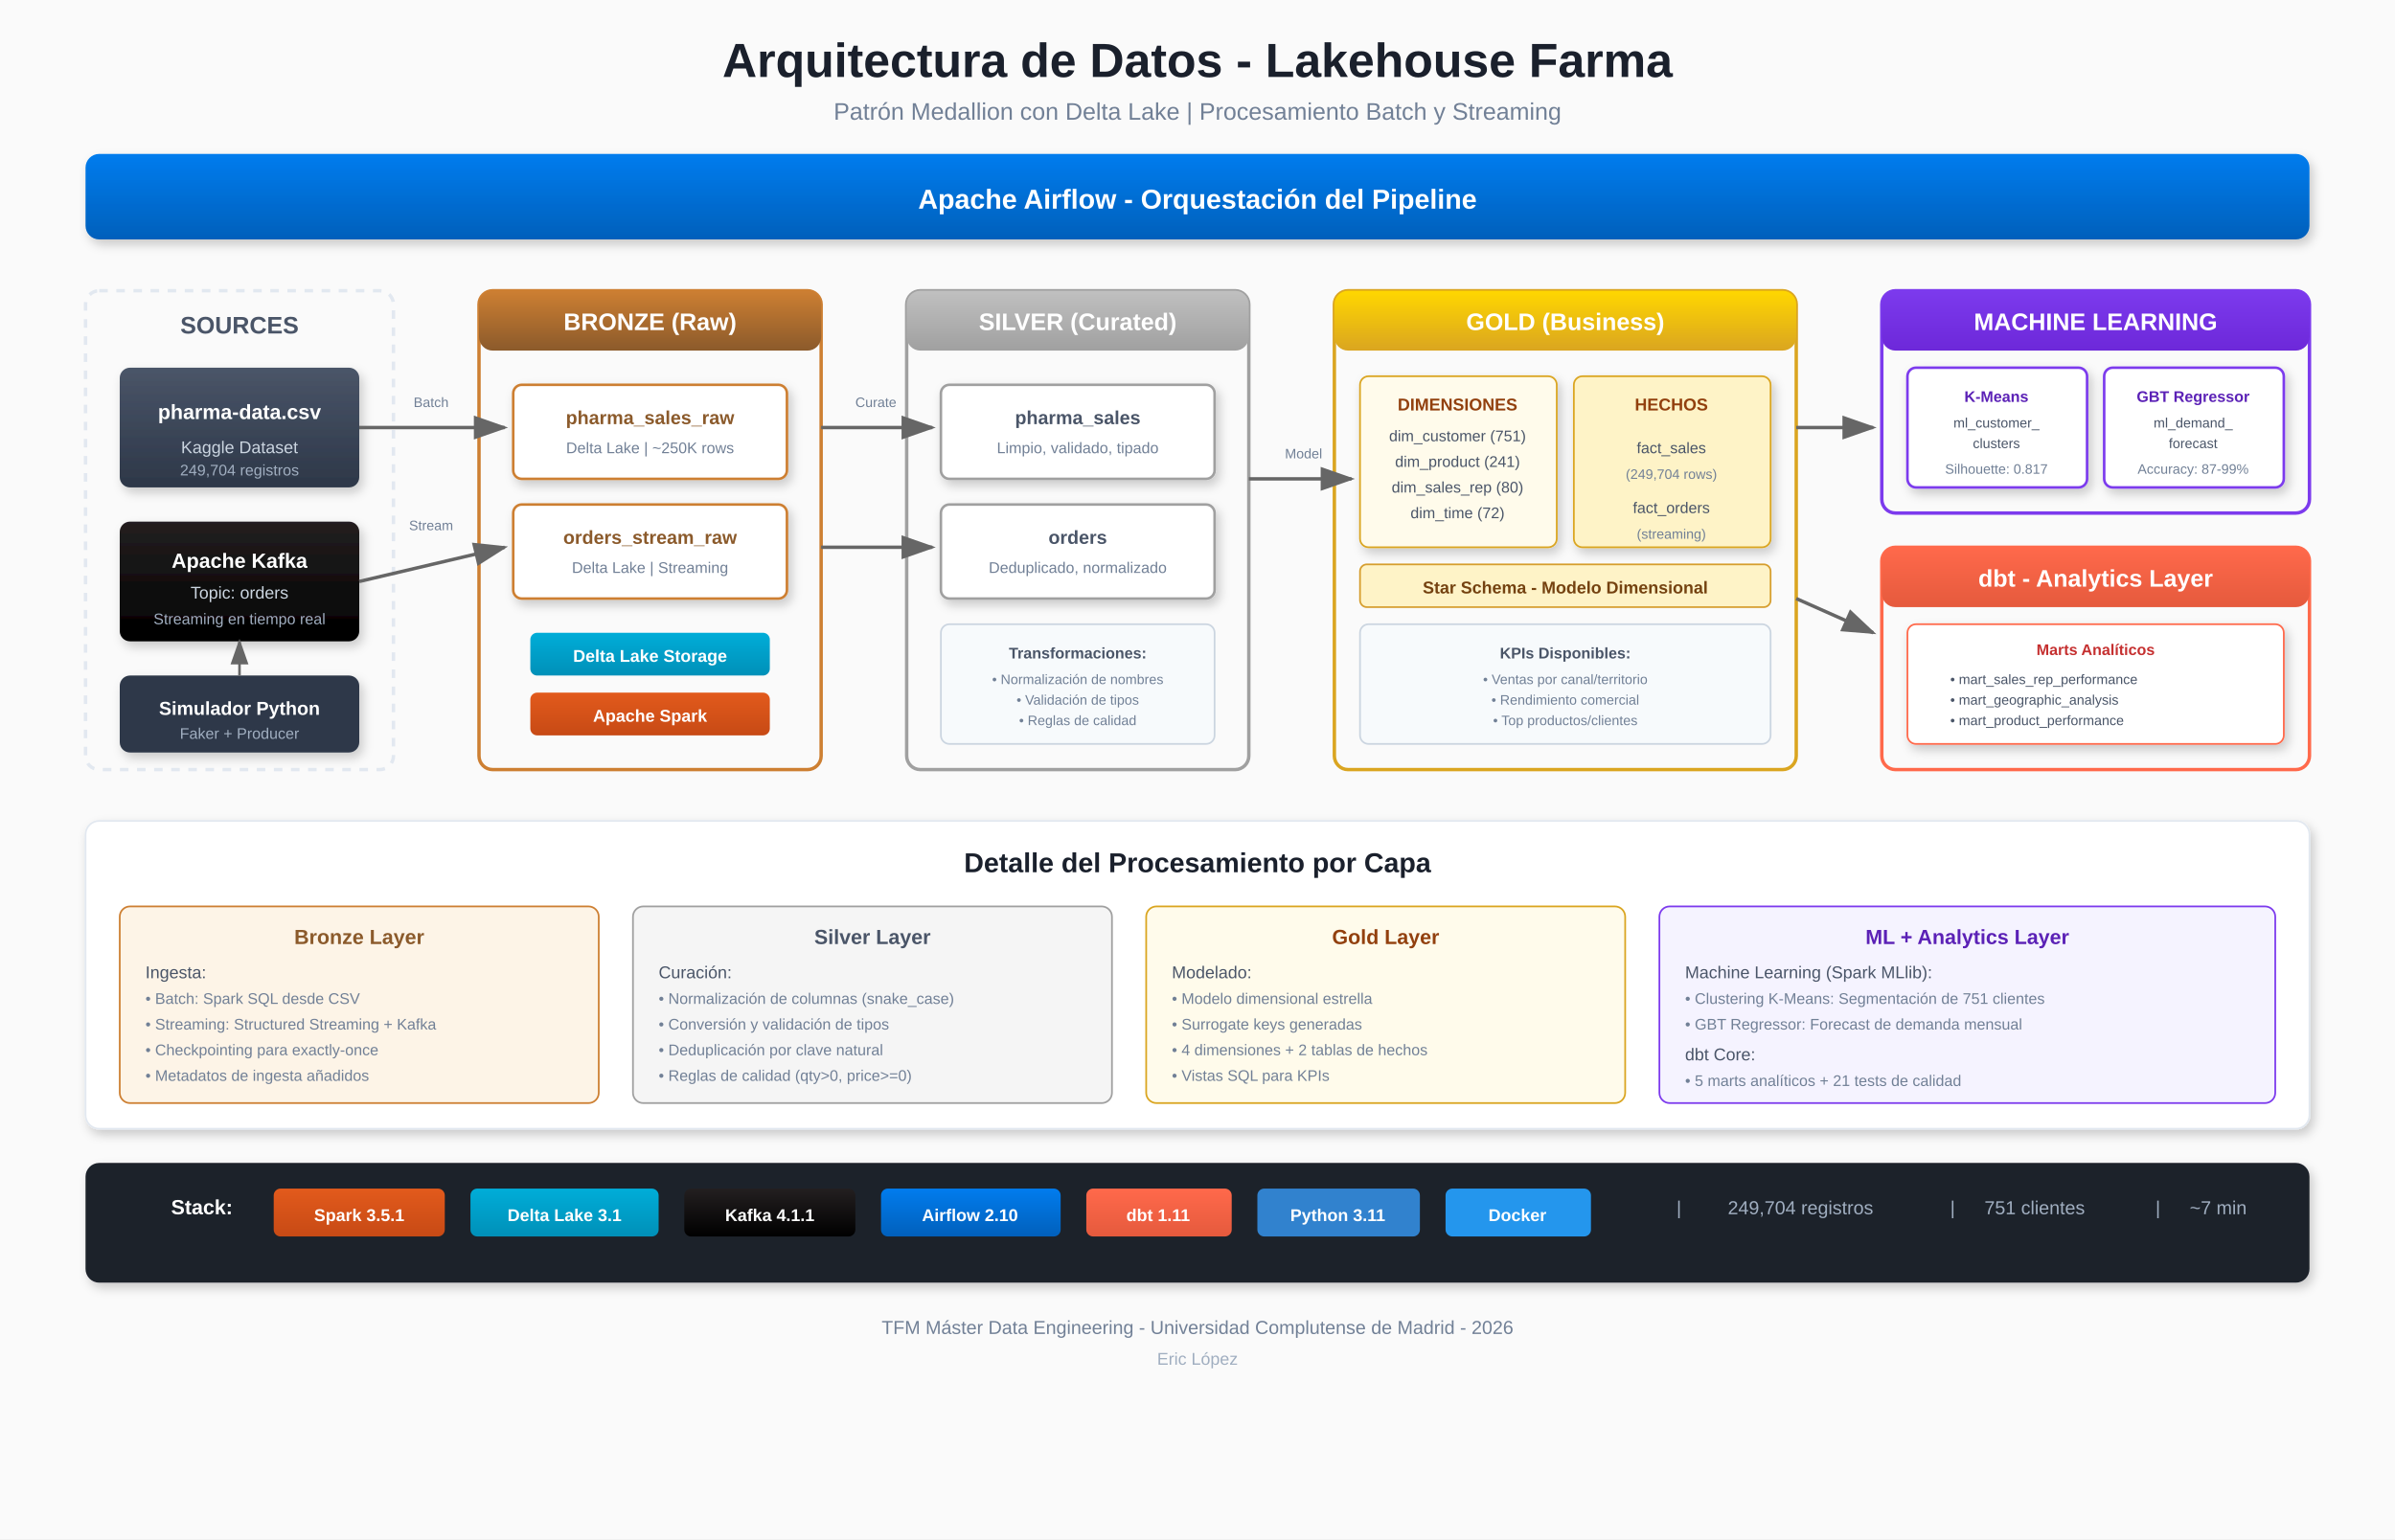
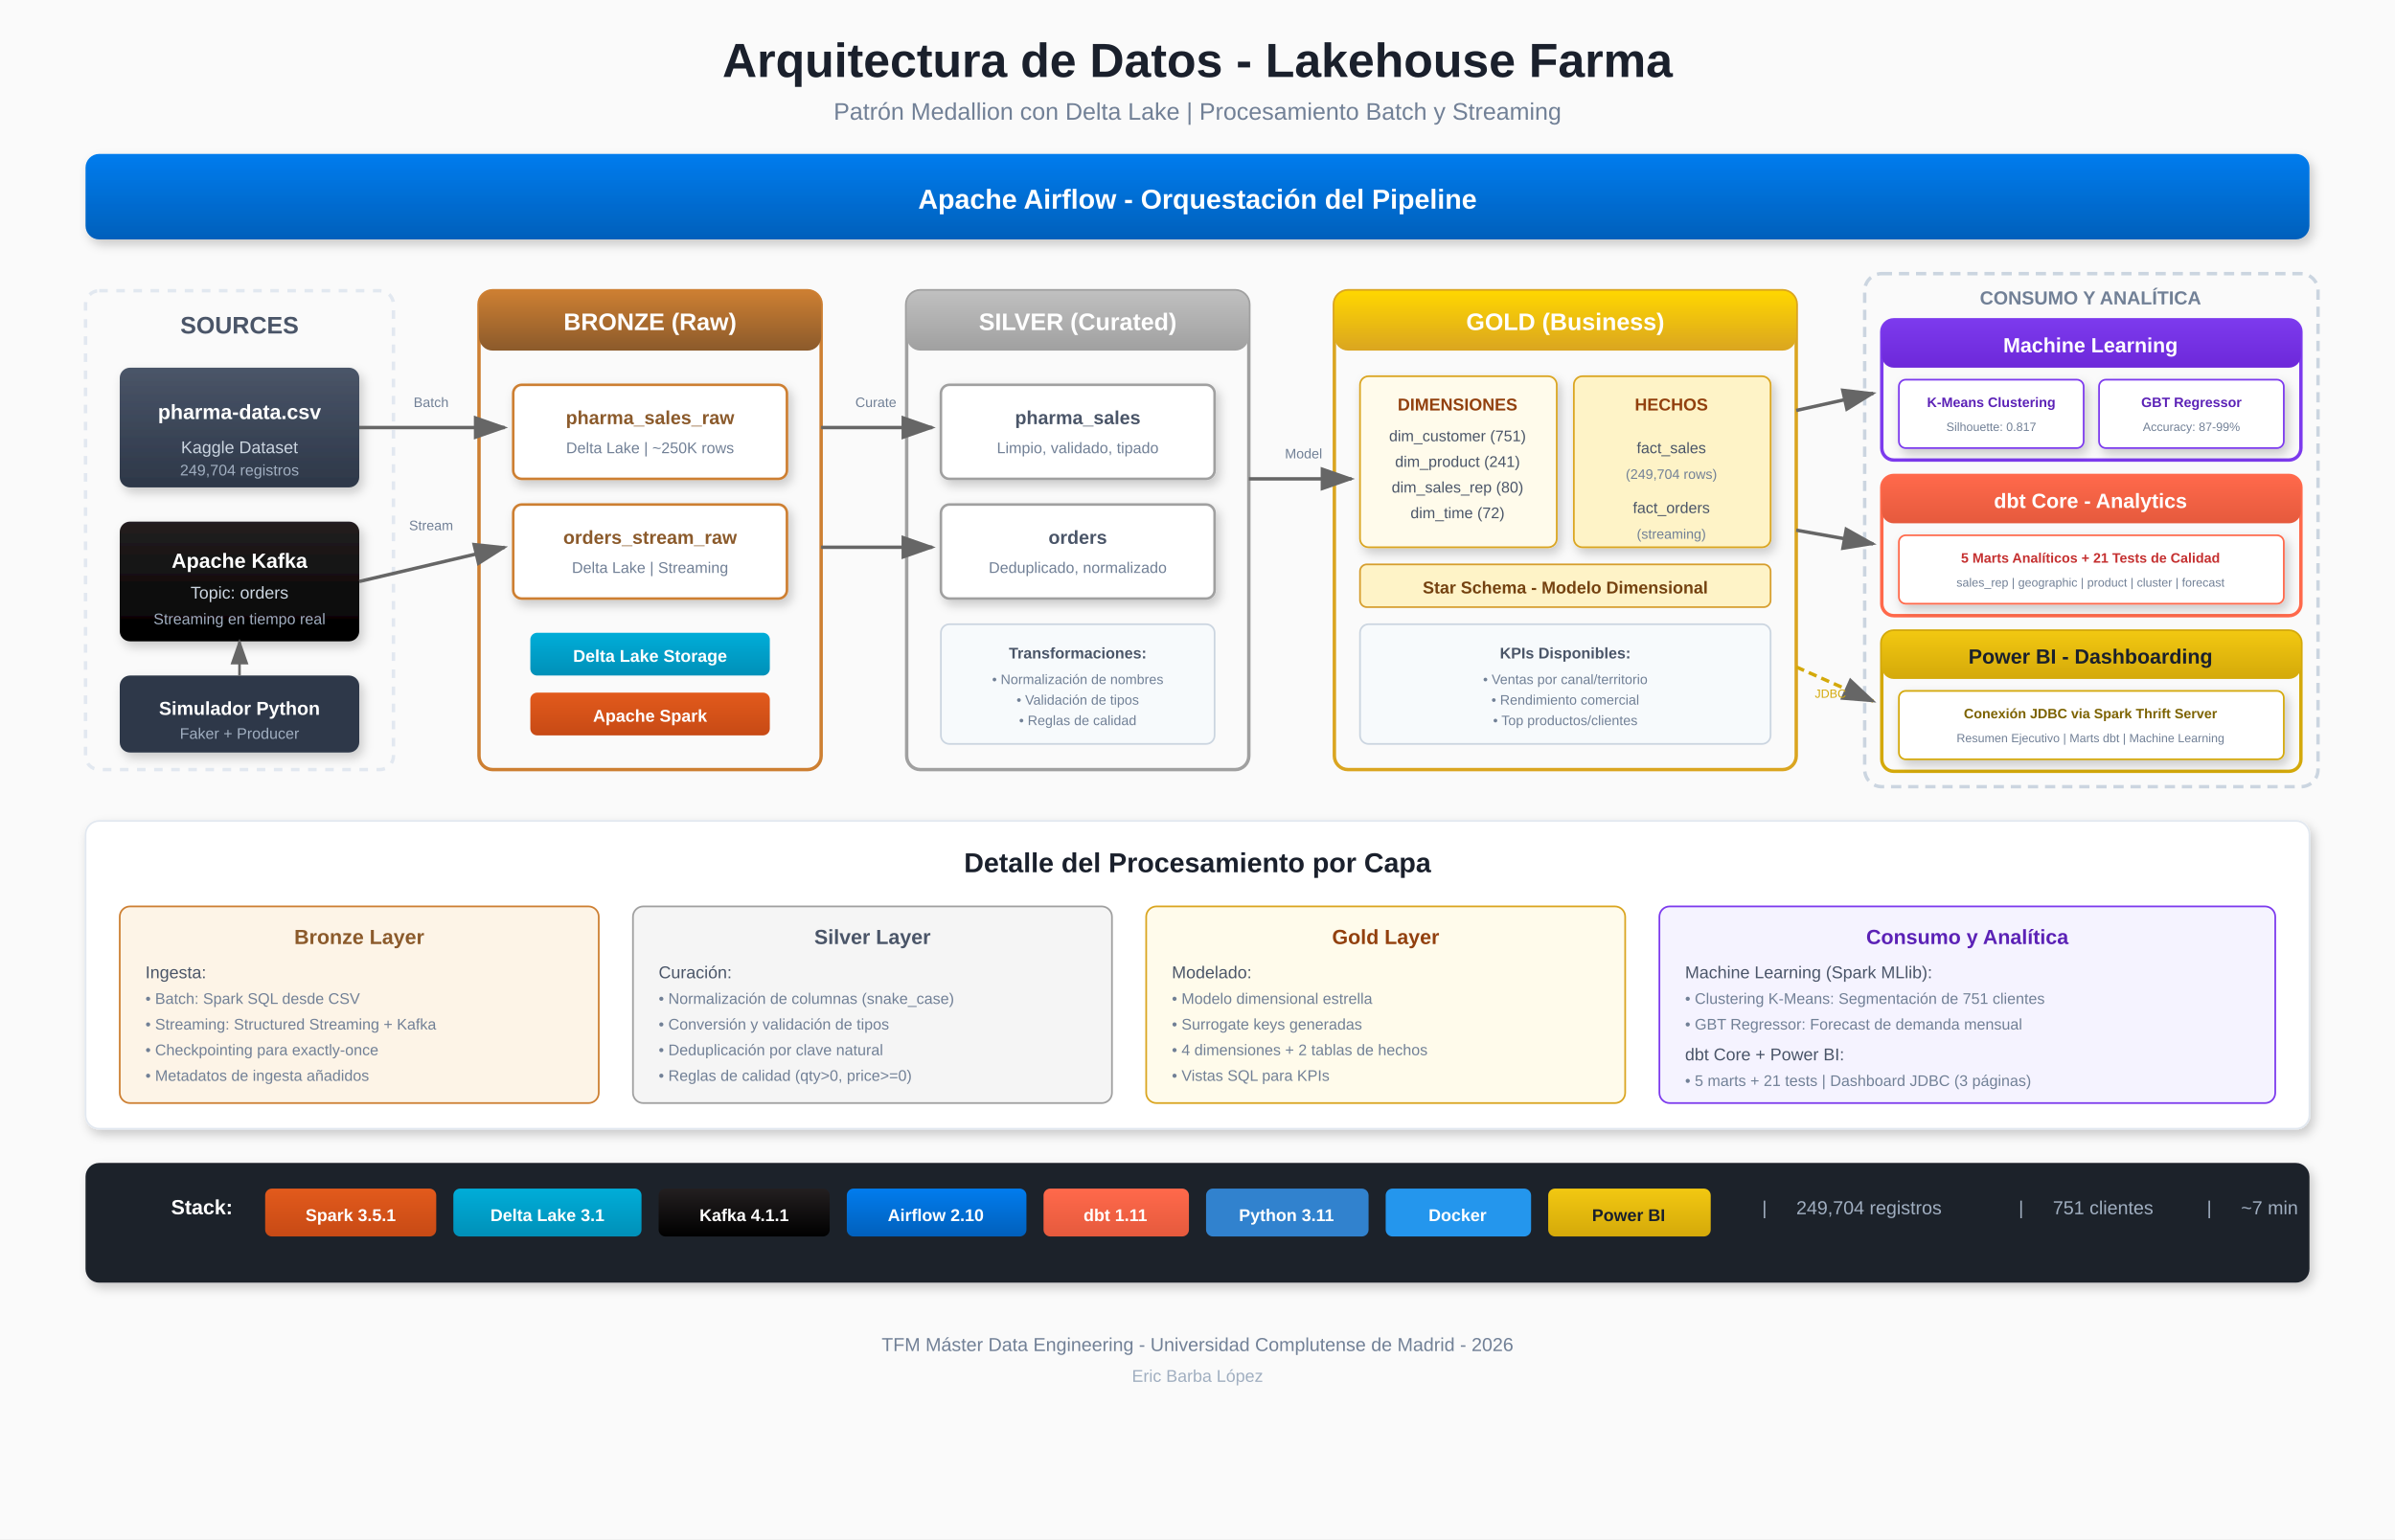
<svg xmlns="http://www.w3.org/2000/svg" viewBox="0 0 1400 900" width="1400" height="900">
  <defs>
    <linearGradient id="bronzeGrad" x1="0%" y1="0%" x2="0%" y2="100%">
      <stop offset="0%" style="stop-color:#CD7F32;stop-opacity:1" />
      <stop offset="100%" style="stop-color:#8B5A2B;stop-opacity:1" />
    </linearGradient>
    <linearGradient id="silverGrad" x1="0%" y1="0%" x2="0%" y2="100%">
      <stop offset="0%" style="stop-color:#C0C0C0;stop-opacity:1" />
      <stop offset="100%" style="stop-color:#A0A0A0;stop-opacity:1" />
    </linearGradient>
    <linearGradient id="goldGrad" x1="0%" y1="0%" x2="0%" y2="100%">
      <stop offset="0%" style="stop-color:#FFD700;stop-opacity:1" />
      <stop offset="100%" style="stop-color:#DAA520;stop-opacity:1" />
    </linearGradient>
    <linearGradient id="kafkaGrad" x1="0%" y1="0%" x2="0%" y2="100%">
      <stop offset="0%" style="stop-color:#231F20;stop-opacity:1" />
      <stop offset="100%" style="stop-color:#000000;stop-opacity:1" />
    </linearGradient>
    <linearGradient id="sparkGrad" x1="0%" y1="0%" x2="0%" y2="100%">
      <stop offset="0%" style="stop-color:#E25A1C;stop-opacity:1" />
      <stop offset="100%" style="stop-color:#C74A15;stop-opacity:1" />
    </linearGradient>
    <linearGradient id="deltaGrad" x1="0%" y1="0%" x2="0%" y2="100%">
      <stop offset="0%" style="stop-color:#00ADD8;stop-opacity:1" />
      <stop offset="100%" style="stop-color:#0090B8;stop-opacity:1" />
    </linearGradient>
    <linearGradient id="airflowGrad" x1="0%" y1="0%" x2="0%" y2="100%">
      <stop offset="0%" style="stop-color:#017CEE;stop-opacity:1" />
      <stop offset="100%" style="stop-color:#0160BB;stop-opacity:1" />
    </linearGradient>
    <linearGradient id="dbtGrad" x1="0%" y1="0%" x2="0%" y2="100%">
      <stop offset="0%" style="stop-color:#FF694B;stop-opacity:1" />
      <stop offset="100%" style="stop-color:#E55A3D;stop-opacity:1" />
    </linearGradient>
    <linearGradient id="mlGrad" x1="0%" y1="0%" x2="0%" y2="100%">
      <stop offset="0%" style="stop-color:#7C3AED;stop-opacity:1" />
      <stop offset="100%" style="stop-color:#6D28D9;stop-opacity:1" />
    </linearGradient>
    <linearGradient id="sourceGrad" x1="0%" y1="0%" x2="0%" y2="100%">
      <stop offset="0%" style="stop-color:#4A5568;stop-opacity:1" />
      <stop offset="100%" style="stop-color:#2D3748;stop-opacity:1" />
    </linearGradient>
+     <linearGradient id="pbiGrad" x1="0%" y1="0%" x2="0%" y2="100%">
+       <stop offset="0%" style="stop-color:#F2C811;stop-opacity:1" />
+       <stop offset="100%" style="stop-color:#D4A90A;stop-opacity:1" />
+     </linearGradient>
    <filter id="shadow" x="-20%" y="-20%" width="140%" height="140%">
      <feDropShadow dx="2" dy="3" stdDeviation="3" flood-opacity="0.2" />
    </filter>
    <marker id="arrowhead" markerWidth="10" markerHeight="7" refX="9" refY="3.5" orient="auto">
      <polygon points="0 0, 10 3.5, 0 7" fill="#666" />
-     </marker>
-     <marker id="arrowheadBlue" markerWidth="10" markerHeight="7" refX="9" refY="3.5" orient="auto">
-       <polygon points="0 0, 10 3.5, 0 7" fill="#017CEE" />
    </marker>
  </defs>
  <rect width="1400" height="900" fill="#FAFAFA" />
  <text x="700" y="45" font-family="Arial, sans-serif" font-size="28" font-weight="bold" fill="#1A202C" text-anchor="middle">Arquitectura de Datos - Lakehouse Farma</text>
  <text x="700" y="70" font-family="Arial, sans-serif" font-size="14" fill="#718096" text-anchor="middle">Patrón Medallion con Delta Lake | Procesamiento Batch y Streaming</text>
  <rect x="50" y="90" width="1300" height="50" rx="8" fill="url(#airflowGrad)" filter="url(#shadow)" />
  <text x="700" y="122" font-family="Arial, sans-serif" font-size="16" font-weight="bold" fill="white" text-anchor="middle">Apache Airflow - Orquestación del Pipeline</text>
  <rect x="50" y="170" width="180" height="280" rx="8" fill="none" stroke="#E2E8F0" stroke-width="2" stroke-dasharray="5,5" />
  <text x="140" y="195" font-family="Arial, sans-serif" font-size="14" font-weight="bold" fill="#4A5568" text-anchor="middle">SOURCES</text>
  <rect x="70" y="215" width="140" height="70" rx="6" fill="url(#sourceGrad)" filter="url(#shadow)" />
  <text x="140" y="245" font-family="Arial, sans-serif" font-size="12" font-weight="bold" fill="white" text-anchor="middle">pharma-data.csv</text>
  <text x="140" y="265" font-family="Arial, sans-serif" font-size="10" fill="#CBD5E0" text-anchor="middle">Kaggle Dataset</text>
  <text x="140" y="278" font-family="Arial, sans-serif" font-size="9" fill="#A0AEC0" text-anchor="middle">249,704 registros</text>
  <rect x="70" y="305" width="140" height="70" rx="6" fill="url(#kafkaGrad)" filter="url(#shadow)" />
  <text x="140" y="332" font-family="Arial, sans-serif" font-size="12" font-weight="bold" fill="white" text-anchor="middle">Apache Kafka</text>
  <text x="140" y="350" font-family="Arial, sans-serif" font-size="10" fill="#CBD5E0" text-anchor="middle">Topic: orders</text>
  <text x="140" y="365" font-family="Arial, sans-serif" font-size="9" fill="#A0AEC0" text-anchor="middle">Streaming en tiempo real</text>
  <rect x="70" y="395" width="140" height="45" rx="6" fill="#2D3748" filter="url(#shadow)" />
  <text x="140" y="418" font-family="Arial, sans-serif" font-size="11" font-weight="bold" fill="white" text-anchor="middle">Simulador Python</text>
  <text x="140" y="432" font-family="Arial, sans-serif" font-size="9" fill="#A0AEC0" text-anchor="middle">Faker + Producer</text>
  <rect x="280" y="170" width="200" height="280" rx="8" fill="none" stroke="#CD7F32" stroke-width="2" />
  <rect x="280" y="170" width="200" height="35" rx="8" fill="url(#bronzeGrad)" />
  <text x="380" y="193" font-family="Arial, sans-serif" font-size="14" font-weight="bold" fill="white" text-anchor="middle">BRONZE (Raw)</text>
  <rect x="300" y="225" width="160" height="55" rx="5" fill="white" stroke="#CD7F32" stroke-width="1.5" filter="url(#shadow)" />
  <text x="380" y="248" font-family="Arial, sans-serif" font-size="11" font-weight="bold" fill="#8B5A2B" text-anchor="middle">pharma_sales_raw</text>
  <text x="380" y="265" font-family="Arial, sans-serif" font-size="9" fill="#718096" text-anchor="middle">Delta Lake | ~250K rows</text>
  <rect x="300" y="295" width="160" height="55" rx="5" fill="white" stroke="#CD7F32" stroke-width="1.5" filter="url(#shadow)" />
  <text x="380" y="318" font-family="Arial, sans-serif" font-size="11" font-weight="bold" fill="#8B5A2B" text-anchor="middle">orders_stream_raw</text>
  <text x="380" y="335" font-family="Arial, sans-serif" font-size="9" fill="#718096" text-anchor="middle">Delta Lake | Streaming</text>
  <rect x="310" y="370" width="140" height="25" rx="4" fill="url(#deltaGrad)" />
  <text x="380" y="387" font-family="Arial, sans-serif" font-size="10" font-weight="bold" fill="white" text-anchor="middle">Delta Lake Storage</text>
  <rect x="310" y="405" width="140" height="25" rx="4" fill="url(#sparkGrad)" />
  <text x="380" y="422" font-family="Arial, sans-serif" font-size="10" font-weight="bold" fill="white" text-anchor="middle">Apache Spark</text>
  <rect x="530" y="170" width="200" height="280" rx="8" fill="none" stroke="#A0A0A0" stroke-width="2" />
  <rect x="530" y="170" width="200" height="35" rx="8" fill="url(#silverGrad)" />
  <text x="630" y="193" font-family="Arial, sans-serif" font-size="14" font-weight="bold" fill="white" text-anchor="middle">SILVER (Curated)</text>
  <rect x="550" y="225" width="160" height="55" rx="5" fill="white" stroke="#A0A0A0" stroke-width="1.5" filter="url(#shadow)" />
  <text x="630" y="248" font-family="Arial, sans-serif" font-size="11" font-weight="bold" fill="#4A5568" text-anchor="middle">pharma_sales</text>
  <text x="630" y="265" font-family="Arial, sans-serif" font-size="9" fill="#718096" text-anchor="middle">Limpio, validado, tipado</text>
  <rect x="550" y="295" width="160" height="55" rx="5" fill="white" stroke="#A0A0A0" stroke-width="1.5" filter="url(#shadow)" />
  <text x="630" y="318" font-family="Arial, sans-serif" font-size="11" font-weight="bold" fill="#4A5568" text-anchor="middle">orders</text>
  <text x="630" y="335" font-family="Arial, sans-serif" font-size="9" fill="#718096" text-anchor="middle">Deduplicado, normalizado</text>
  <rect x="550" y="365" width="160" height="70" rx="5" fill="#F7FAFC" stroke="#CBD5E0" stroke-width="1" />
  <text x="630" y="385" font-family="Arial, sans-serif" font-size="9" font-weight="bold" fill="#4A5568" text-anchor="middle">Transformaciones:</text>
  <text x="630" y="400" font-family="Arial, sans-serif" font-size="8" fill="#718096" text-anchor="middle">• Normalización de nombres</text>
  <text x="630" y="412" font-family="Arial, sans-serif" font-size="8" fill="#718096" text-anchor="middle">• Validación de tipos</text>
  <text x="630" y="424" font-family="Arial, sans-serif" font-size="8" fill="#718096" text-anchor="middle">• Reglas de calidad</text>
  <rect x="780" y="170" width="270" height="280" rx="8" fill="none" stroke="#DAA520" stroke-width="2" />
  <rect x="780" y="170" width="270" height="35" rx="8" fill="url(#goldGrad)" />
  <text x="915" y="193" font-family="Arial, sans-serif" font-size="14" font-weight="bold" fill="white" text-anchor="middle">GOLD (Business)</text>
  <rect x="795" y="220" width="115" height="100" rx="5" fill="#FFFBEB" stroke="#DAA520" stroke-width="1" filter="url(#shadow)" />
  <text x="852" y="240" font-family="Arial, sans-serif" font-size="10" font-weight="bold" fill="#92400E" text-anchor="middle">DIMENSIONES</text>
  <text x="852" y="258" font-family="Arial, sans-serif" font-size="9" fill="#4A5568" text-anchor="middle">dim_customer (751)</text>
  <text x="852" y="273" font-family="Arial, sans-serif" font-size="9" fill="#4A5568" text-anchor="middle">dim_product (241)</text>
  <text x="852" y="288" font-family="Arial, sans-serif" font-size="9" fill="#4A5568" text-anchor="middle">dim_sales_rep (80)</text>
  <text x="852" y="303" font-family="Arial, sans-serif" font-size="9" fill="#4A5568" text-anchor="middle">dim_time (72)</text>
  <rect x="920" y="220" width="115" height="100" rx="5" fill="#FEF3C7" stroke="#DAA520" stroke-width="1" filter="url(#shadow)" />
  <text x="977" y="240" font-family="Arial, sans-serif" font-size="10" font-weight="bold" fill="#92400E" text-anchor="middle">HECHOS</text>
  <text x="977" y="265" font-family="Arial, sans-serif" font-size="9" fill="#4A5568" text-anchor="middle">fact_sales</text>
  <text x="977" y="280" font-family="Arial, sans-serif" font-size="8" fill="#718096" text-anchor="middle">(249,704 rows)</text>
  <text x="977" y="300" font-family="Arial, sans-serif" font-size="9" fill="#4A5568" text-anchor="middle">fact_orders</text>
  <text x="977" y="315" font-family="Arial, sans-serif" font-size="8" fill="#718096" text-anchor="middle">(streaming)</text>
  <rect x="795" y="330" width="240" height="25" rx="4" fill="#FEF3C7" stroke="#D69E2E" stroke-width="1" />
  <text x="915" y="347" font-family="Arial, sans-serif" font-size="10" font-weight="bold" fill="#744210" text-anchor="middle">Star Schema - Modelo Dimensional</text>
  <rect x="795" y="365" width="240" height="70" rx="5" fill="#F7FAFC" stroke="#CBD5E0" stroke-width="1" />
  <text x="915" y="385" font-family="Arial, sans-serif" font-size="9" font-weight="bold" fill="#4A5568" text-anchor="middle">KPIs Disponibles:</text>
  <text x="915" y="400" font-family="Arial, sans-serif" font-size="8" fill="#718096" text-anchor="middle">• Ventas por canal/territorio</text>
  <text x="915" y="412" font-family="Arial, sans-serif" font-size="8" fill="#718096" text-anchor="middle">• Rendimiento comercial</text>
  <text x="915" y="424" font-family="Arial, sans-serif" font-size="8" fill="#718096" text-anchor="middle">• Top productos/clientes</text>
-   <rect x="1100" y="170" width="250" height="130" rx="8" fill="none" stroke="#7C3AED" stroke-width="2" />
-   <rect x="1100" y="170" width="250" height="35" rx="8" fill="url(#mlGrad)" />
-   <text x="1225" y="193" font-family="Arial, sans-serif" font-size="14" font-weight="bold" fill="white" text-anchor="middle">MACHINE LEARNING</text>
-   <rect x="1115" y="215" width="105" height="70" rx="5" fill="white" stroke="#7C3AED" stroke-width="1.5" filter="url(#shadow)" />
-   <text x="1167" y="235" font-family="Arial, sans-serif" font-size="9" font-weight="bold" fill="#5B21B6" text-anchor="middle">K-Means</text>
-   <text x="1167" y="250" font-family="Arial, sans-serif" font-size="8" fill="#4A5568" text-anchor="middle">ml_customer_</text>
-   <text x="1167" y="262" font-family="Arial, sans-serif" font-size="8" fill="#4A5568" text-anchor="middle">clusters</text>
-   <text x="1167" y="277" font-family="Arial, sans-serif" font-size="8" fill="#718096" text-anchor="middle">Silhouette: 0.817</text>
-   <rect x="1230" y="215" width="105" height="70" rx="5" fill="white" stroke="#7C3AED" stroke-width="1.5" filter="url(#shadow)" />
-   <text x="1282" y="235" font-family="Arial, sans-serif" font-size="9" font-weight="bold" fill="#5B21B6" text-anchor="middle">GBT Regressor</text>
-   <text x="1282" y="250" font-family="Arial, sans-serif" font-size="8" fill="#4A5568" text-anchor="middle">ml_demand_</text>
-   <text x="1282" y="262" font-family="Arial, sans-serif" font-size="8" fill="#4A5568" text-anchor="middle">forecast</text>
-   <text x="1282" y="277" font-family="Arial, sans-serif" font-size="8" fill="#718096" text-anchor="middle">Accuracy: 87-99%</text>
-   <rect x="1100" y="320" width="250" height="130" rx="8" fill="none" stroke="#FF694B" stroke-width="2" />
-   <rect x="1100" y="320" width="250" height="35" rx="8" fill="url(#dbtGrad)" />
-   <text x="1225" y="343" font-family="Arial, sans-serif" font-size="14" font-weight="bold" fill="white" text-anchor="middle">dbt - Analytics Layer</text>
-   <rect x="1115" y="365" width="220" height="70" rx="5" fill="white" stroke="#FF694B" stroke-width="1" filter="url(#shadow)" />
-   <text x="1225" y="383" font-family="Arial, sans-serif" font-size="9" font-weight="bold" fill="#C53030" text-anchor="middle">Marts Analíticos</text>
-   <text x="1140" y="400" font-family="Arial, sans-serif" font-size="8" fill="#4A5568" text-anchor="start">• mart_sales_rep_performance</text>
-   <text x="1140" y="412" font-family="Arial, sans-serif" font-size="8" fill="#4A5568" text-anchor="start">• mart_geographic_analysis</text>
-   <text x="1140" y="424" font-family="Arial, sans-serif" font-size="8" fill="#4A5568" text-anchor="start">• mart_product_performance</text>
+   <rect x="1090" y="160" width="265" height="300" rx="10" fill="none" stroke="#CBD5E0" stroke-width="2" stroke-dasharray="6,4" />
+   <text x="1222" y="178" font-family="Arial, sans-serif" font-size="11" font-weight="bold" fill="#718096" text-anchor="middle">CONSUMO Y ANALÍTICA</text>
+   <rect x="1100" y="187" width="245" height="82" rx="7" fill="none" stroke="#7C3AED" stroke-width="2" />
+   <rect x="1100" y="187" width="245" height="28" rx="7" fill="url(#mlGrad)" />
+   <text x="1222" y="206" font-family="Arial, sans-serif" font-size="12" font-weight="bold" fill="white" text-anchor="middle">Machine Learning</text>
+   <rect x="1110" y="222" width="108" height="40" rx="4" fill="white" stroke="#7C3AED" stroke-width="1" filter="url(#shadow)" />
+   <text x="1164" y="238" font-family="Arial, sans-serif" font-size="8" font-weight="bold" fill="#5B21B6" text-anchor="middle">K-Means Clustering</text>
+   <text x="1164" y="252" font-family="Arial, sans-serif" font-size="7" fill="#718096" text-anchor="middle">Silhouette: 0.817</text>
+   <rect x="1227" y="222" width="108" height="40" rx="4" fill="white" stroke="#7C3AED" stroke-width="1" filter="url(#shadow)" />
+   <text x="1281" y="238" font-family="Arial, sans-serif" font-size="8" font-weight="bold" fill="#5B21B6" text-anchor="middle">GBT Regressor</text>
+   <text x="1281" y="252" font-family="Arial, sans-serif" font-size="7" fill="#718096" text-anchor="middle">Accuracy: 87-99%</text>
+   <rect x="1100" y="278" width="245" height="82" rx="7" fill="none" stroke="#FF694B" stroke-width="2" />
+   <rect x="1100" y="278" width="245" height="28" rx="7" fill="url(#dbtGrad)" />
+   <text x="1222" y="297" font-family="Arial, sans-serif" font-size="12" font-weight="bold" fill="white" text-anchor="middle">dbt Core - Analytics</text>
+   <rect x="1110" y="313" width="225" height="40" rx="4" fill="white" stroke="#FF694B" stroke-width="1" filter="url(#shadow)" />
+   <text x="1222" y="329" font-family="Arial, sans-serif" font-size="8" font-weight="bold" fill="#C53030" text-anchor="middle">5 Marts Analíticos + 21 Tests de Calidad</text>
+   <text x="1222" y="343" font-family="Arial, sans-serif" font-size="7" fill="#718096" text-anchor="middle">sales_rep | geographic | product | cluster | forecast</text>
+   <rect x="1100" y="369" width="245" height="82" rx="7" fill="none" stroke="#D4A90A" stroke-width="2" />
+   <rect x="1100" y="369" width="245" height="28" rx="7" fill="url(#pbiGrad)" />
+   <text x="1222" y="388" font-family="Arial, sans-serif" font-size="12" font-weight="bold" fill="#1A202C" text-anchor="middle">Power BI - Dashboarding</text>
+   <rect x="1110" y="404" width="225" height="40" rx="4" fill="white" stroke="#D4A90A" stroke-width="1" filter="url(#shadow)" />
+   <text x="1222" y="420" font-family="Arial, sans-serif" font-size="8" font-weight="bold" fill="#7C6200" text-anchor="middle">Conexión JDBC via Spark Thrift Server</text>
+   <text x="1222" y="434" font-family="Arial, sans-serif" font-size="7" fill="#718096" text-anchor="middle">Resumen Ejecutivo | Marts dbt | Machine Learning</text>
  <line x1="210" y1="250" x2="295" y2="250" stroke="#666" stroke-width="2" marker-end="url(#arrowhead)" />
  <line x1="210" y1="340" x2="295" y2="320" stroke="#666" stroke-width="2" marker-end="url(#arrowhead)" />
  <line x1="140" y1="395" x2="140" y2="375" stroke="#666" stroke-width="1.5" marker-end="url(#arrowhead)" />
  <line x1="480" y1="250" x2="545" y2="250" stroke="#666" stroke-width="2" marker-end="url(#arrowhead)" />
  <line x1="480" y1="320" x2="545" y2="320" stroke="#666" stroke-width="2" marker-end="url(#arrowhead)" />
  <line x1="730" y1="280" x2="790" y2="280" stroke="#666" stroke-width="2" marker-end="url(#arrowhead)" />
-   <line x1="1050" y1="250" x2="1095" y2="250" stroke="#666" stroke-width="2" marker-end="url(#arrowhead)" />
-   <line x1="1050" y1="350" x2="1095" y2="370" stroke="#666" stroke-width="2" marker-end="url(#arrowhead)" />
+   <line x1="1050" y1="240" x2="1095" y2="230" stroke="#666" stroke-width="2" marker-end="url(#arrowhead)" />
+   <line x1="1050" y1="310" x2="1095" y2="318" stroke="#666" stroke-width="2" marker-end="url(#arrowhead)" />
+   <line x1="1050" y1="390" x2="1095" y2="410" stroke="#D4A90A" stroke-width="2" stroke-dasharray="5,3" marker-end="url(#arrowhead)" />
+   <text x="252" y="238" font-family="Arial, sans-serif" font-size="8" fill="#718096" text-anchor="middle">Batch</text>
+   <text x="252" y="310" font-family="Arial, sans-serif" font-size="8" fill="#718096" text-anchor="middle">Stream</text>
+   <text x="512" y="238" font-family="Arial, sans-serif" font-size="8" fill="#718096" text-anchor="middle">Curate</text>
+   <text x="762" y="268" font-family="Arial, sans-serif" font-size="8" fill="#718096" text-anchor="middle">Model</text>
+   <text x="1070" y="408" font-family="Arial, sans-serif" font-size="7" fill="#D4A90A" text-anchor="middle">JDBC</text>
  <rect x="50" y="480" width="1300" height="180" rx="8" fill="white" stroke="#E2E8F0" stroke-width="1" filter="url(#shadow)" />
  <text x="700" y="510" font-family="Arial, sans-serif" font-size="16" font-weight="bold" fill="#1A202C" text-anchor="middle">Detalle del Procesamiento por Capa</text>
  <rect x="70" y="530" width="280" height="115" rx="6" fill="#FDF4E7" stroke="#CD7F32" stroke-width="1" />
  <text x="210" y="552" font-family="Arial, sans-serif" font-size="12" font-weight="bold" fill="#8B5A2B" text-anchor="middle">Bronze Layer</text>
  <text x="85" y="572" font-family="Arial, sans-serif" font-size="10" fill="#4A5568" text-anchor="start">Ingesta:</text>
  <text x="85" y="587" font-family="Arial, sans-serif" font-size="9" fill="#718096" text-anchor="start">• Batch: Spark SQL desde CSV</text>
  <text x="85" y="602" font-family="Arial, sans-serif" font-size="9" fill="#718096" text-anchor="start">• Streaming: Structured Streaming + Kafka</text>
  <text x="85" y="617" font-family="Arial, sans-serif" font-size="9" fill="#718096" text-anchor="start">• Checkpointing para exactly-once</text>
  <text x="85" y="632" font-family="Arial, sans-serif" font-size="9" fill="#718096" text-anchor="start">• Metadatos de ingesta añadidos</text>
  <rect x="370" y="530" width="280" height="115" rx="6" fill="#F5F5F5" stroke="#A0A0A0" stroke-width="1" />
  <text x="510" y="552" font-family="Arial, sans-serif" font-size="12" font-weight="bold" fill="#4A5568" text-anchor="middle">Silver Layer</text>
  <text x="385" y="572" font-family="Arial, sans-serif" font-size="10" fill="#4A5568" text-anchor="start">Curación:</text>
  <text x="385" y="587" font-family="Arial, sans-serif" font-size="9" fill="#718096" text-anchor="start">• Normalización de columnas (snake_case)</text>
  <text x="385" y="602" font-family="Arial, sans-serif" font-size="9" fill="#718096" text-anchor="start">• Conversión y validación de tipos</text>
  <text x="385" y="617" font-family="Arial, sans-serif" font-size="9" fill="#718096" text-anchor="start">• Deduplicación por clave natural</text>
  <text x="385" y="632" font-family="Arial, sans-serif" font-size="9" fill="#718096" text-anchor="start">• Reglas de calidad (qty&gt;0, price&gt;=0)</text>
  <rect x="670" y="530" width="280" height="115" rx="6" fill="#FFFBEB" stroke="#DAA520" stroke-width="1" />
  <text x="810" y="552" font-family="Arial, sans-serif" font-size="12" font-weight="bold" fill="#92400E" text-anchor="middle">Gold Layer</text>
  <text x="685" y="572" font-family="Arial, sans-serif" font-size="10" fill="#4A5568" text-anchor="start">Modelado:</text>
  <text x="685" y="587" font-family="Arial, sans-serif" font-size="9" fill="#718096" text-anchor="start">• Modelo dimensional estrella</text>
  <text x="685" y="602" font-family="Arial, sans-serif" font-size="9" fill="#718096" text-anchor="start">• Surrogate keys generadas</text>
  <text x="685" y="617" font-family="Arial, sans-serif" font-size="9" fill="#718096" text-anchor="start">• 4 dimensiones + 2 tablas de hechos</text>
  <text x="685" y="632" font-family="Arial, sans-serif" font-size="9" fill="#718096" text-anchor="start">• Vistas SQL para KPIs</text>
  <rect x="970" y="530" width="360" height="115" rx="6" fill="#F5F3FF" stroke="#7C3AED" stroke-width="1" />
-   <text x="1150" y="552" font-family="Arial, sans-serif" font-size="12" font-weight="bold" fill="#5B21B6" text-anchor="middle">ML + Analytics Layer</text>
+   <text x="1150" y="552" font-family="Arial, sans-serif" font-size="12" font-weight="bold" fill="#5B21B6" text-anchor="middle">Consumo y Analítica</text>
  <text x="985" y="572" font-family="Arial, sans-serif" font-size="10" fill="#4A5568" text-anchor="start">Machine Learning (Spark MLlib):</text>
  <text x="985" y="587" font-family="Arial, sans-serif" font-size="9" fill="#718096" text-anchor="start">• Clustering K-Means: Segmentación de 751 clientes</text>
  <text x="985" y="602" font-family="Arial, sans-serif" font-size="9" fill="#718096" text-anchor="start">• GBT Regressor: Forecast de demanda mensual</text>
-   <text x="985" y="620" font-family="Arial, sans-serif" font-size="10" fill="#4A5568" text-anchor="start">dbt Core:</text>
-   <text x="985" y="635" font-family="Arial, sans-serif" font-size="9" fill="#718096" text-anchor="start">• 5 marts analíticos + 21 tests de calidad</text>
+   <text x="985" y="620" font-family="Arial, sans-serif" font-size="10" fill="#4A5568" text-anchor="start">dbt Core + Power BI:</text>
+   <text x="985" y="635" font-family="Arial, sans-serif" font-size="9" fill="#718096" text-anchor="start">• 5 marts + 21 tests | Dashboard JDBC (3 páginas)</text>
  <rect x="50" y="680" width="1300" height="70" rx="8" fill="#1A202C" filter="url(#shadow)" />
  <text x="100" y="710" font-family="Arial, sans-serif" font-size="12" font-weight="bold" fill="white" text-anchor="start">Stack:</text>
-   <rect x="160" y="695" width="100" height="28" rx="4" fill="url(#sparkGrad)" />
-   <text x="210" y="714" font-family="Arial, sans-serif" font-size="10" font-weight="bold" fill="white" text-anchor="middle">Spark 3.5.1</text>
-   <rect x="275" y="695" width="110" height="28" rx="4" fill="url(#deltaGrad)" />
-   <text x="330" y="714" font-family="Arial, sans-serif" font-size="10" font-weight="bold" fill="white" text-anchor="middle">Delta Lake 3.1</text>
-   <rect x="400" y="695" width="100" height="28" rx="4" fill="url(#kafkaGrad)" />
-   <text x="450" y="714" font-family="Arial, sans-serif" font-size="10" font-weight="bold" fill="white" text-anchor="middle">Kafka 4.1.1</text>
-   <rect x="515" y="695" width="105" height="28" rx="4" fill="url(#airflowGrad)" />
-   <text x="567" y="714" font-family="Arial, sans-serif" font-size="10" font-weight="bold" fill="white" text-anchor="middle">Airflow 2.10</text>
-   <rect x="635" y="695" width="85" height="28" rx="4" fill="url(#dbtGrad)" />
-   <text x="677" y="714" font-family="Arial, sans-serif" font-size="10" font-weight="bold" fill="white" text-anchor="middle">dbt 1.11</text>
-   <rect x="735" y="695" width="95" height="28" rx="4" fill="#3182CE" />
-   <text x="782" y="714" font-family="Arial, sans-serif" font-size="10" font-weight="bold" fill="white" text-anchor="middle">Python 3.11</text>
-   <rect x="845" y="695" width="85" height="28" rx="4" fill="#2496ED" />
-   <text x="887" y="714" font-family="Arial, sans-serif" font-size="10" font-weight="bold" fill="white" text-anchor="middle">Docker</text>
-   <text x="980" y="710" font-family="Arial, sans-serif" font-size="11" fill="#A0AEC0" text-anchor="start">|</text>
-   <text x="1010" y="710" font-family="Arial, sans-serif" font-size="11" fill="#A0AEC0" text-anchor="start">249,704 registros</text>
-   <text x="1140" y="710" font-family="Arial, sans-serif" font-size="11" fill="#A0AEC0" text-anchor="start">|</text>
-   <text x="1160" y="710" font-family="Arial, sans-serif" font-size="11" fill="#A0AEC0" text-anchor="start">751 clientes</text>
-   <text x="1260" y="710" font-family="Arial, sans-serif" font-size="11" fill="#A0AEC0" text-anchor="start">|</text>
-   <text x="1280" y="710" font-family="Arial, sans-serif" font-size="11" fill="#A0AEC0" text-anchor="start">~7 min</text>
-   <text x="700" y="780" font-family="Arial, sans-serif" font-size="11" fill="#718096" text-anchor="middle">TFM Máster Data Engineering - Universidad Complutense de Madrid - 2026</text>
-   <text x="700" y="798" font-family="Arial, sans-serif" font-size="10" fill="#A0AEC0" text-anchor="middle">Eric López</text>
-   <text x="252" y="238" font-family="Arial, sans-serif" font-size="8" fill="#718096" text-anchor="middle">Batch</text>
-   <text x="252" y="310" font-family="Arial, sans-serif" font-size="8" fill="#718096" text-anchor="middle">Stream</text>
-   <text x="512" y="238" font-family="Arial, sans-serif" font-size="8" fill="#718096" text-anchor="middle">Curate</text>
-   <text x="762" y="268" font-family="Arial, sans-serif" font-size="8" fill="#718096" text-anchor="middle">Model</text>
+   <rect x="155" y="695" width="100" height="28" rx="4" fill="url(#sparkGrad)" />
+   <text x="205" y="714" font-family="Arial, sans-serif" font-size="10" font-weight="bold" fill="white" text-anchor="middle">Spark 3.5.1</text>
+   <rect x="265" y="695" width="110" height="28" rx="4" fill="url(#deltaGrad)" />
+   <text x="320" y="714" font-family="Arial, sans-serif" font-size="10" font-weight="bold" fill="white" text-anchor="middle">Delta Lake 3.1</text>
+   <rect x="385" y="695" width="100" height="28" rx="4" fill="url(#kafkaGrad)" />
+   <text x="435" y="714" font-family="Arial, sans-serif" font-size="10" font-weight="bold" fill="white" text-anchor="middle">Kafka 4.1.1</text>
+   <rect x="495" y="695" width="105" height="28" rx="4" fill="url(#airflowGrad)" />
+   <text x="547" y="714" font-family="Arial, sans-serif" font-size="10" font-weight="bold" fill="white" text-anchor="middle">Airflow 2.10</text>
+   <rect x="610" y="695" width="85" height="28" rx="4" fill="url(#dbtGrad)" />
+   <text x="652" y="714" font-family="Arial, sans-serif" font-size="10" font-weight="bold" fill="white" text-anchor="middle">dbt 1.11</text>
+   <rect x="705" y="695" width="95" height="28" rx="4" fill="#3182CE" />
+   <text x="752" y="714" font-family="Arial, sans-serif" font-size="10" font-weight="bold" fill="white" text-anchor="middle">Python 3.11</text>
+   <rect x="810" y="695" width="85" height="28" rx="4" fill="#2496ED" />
+   <text x="852" y="714" font-family="Arial, sans-serif" font-size="10" font-weight="bold" fill="white" text-anchor="middle">Docker</text>
+   <rect x="905" y="695" width="95" height="28" rx="4" fill="url(#pbiGrad)" />
+   <text x="952" y="714" font-family="Arial, sans-serif" font-size="10" font-weight="bold" fill="#1A202C" text-anchor="middle">Power BI</text>
+   <text x="1030" y="710" font-family="Arial, sans-serif" font-size="11" fill="#A0AEC0" text-anchor="start">|</text>
+   <text x="1050" y="710" font-family="Arial, sans-serif" font-size="11" fill="#A0AEC0" text-anchor="start">249,704 registros</text>
+   <text x="1180" y="710" font-family="Arial, sans-serif" font-size="11" fill="#A0AEC0" text-anchor="start">|</text>
+   <text x="1200" y="710" font-family="Arial, sans-serif" font-size="11" fill="#A0AEC0" text-anchor="start">751 clientes</text>
+   <text x="1290" y="710" font-family="Arial, sans-serif" font-size="11" fill="#A0AEC0" text-anchor="start">|</text>
+   <text x="1310" y="710" font-family="Arial, sans-serif" font-size="11" fill="#A0AEC0" text-anchor="start">~7 min</text>
+   <text x="700" y="790" font-family="Arial, sans-serif" font-size="11" fill="#718096" text-anchor="middle">TFM Máster Data Engineering - Universidad Complutense de Madrid - 2026</text>
+   <text x="700" y="808" font-family="Arial, sans-serif" font-size="10" fill="#A0AEC0" text-anchor="middle">Eric Barba López</text>
</svg>
